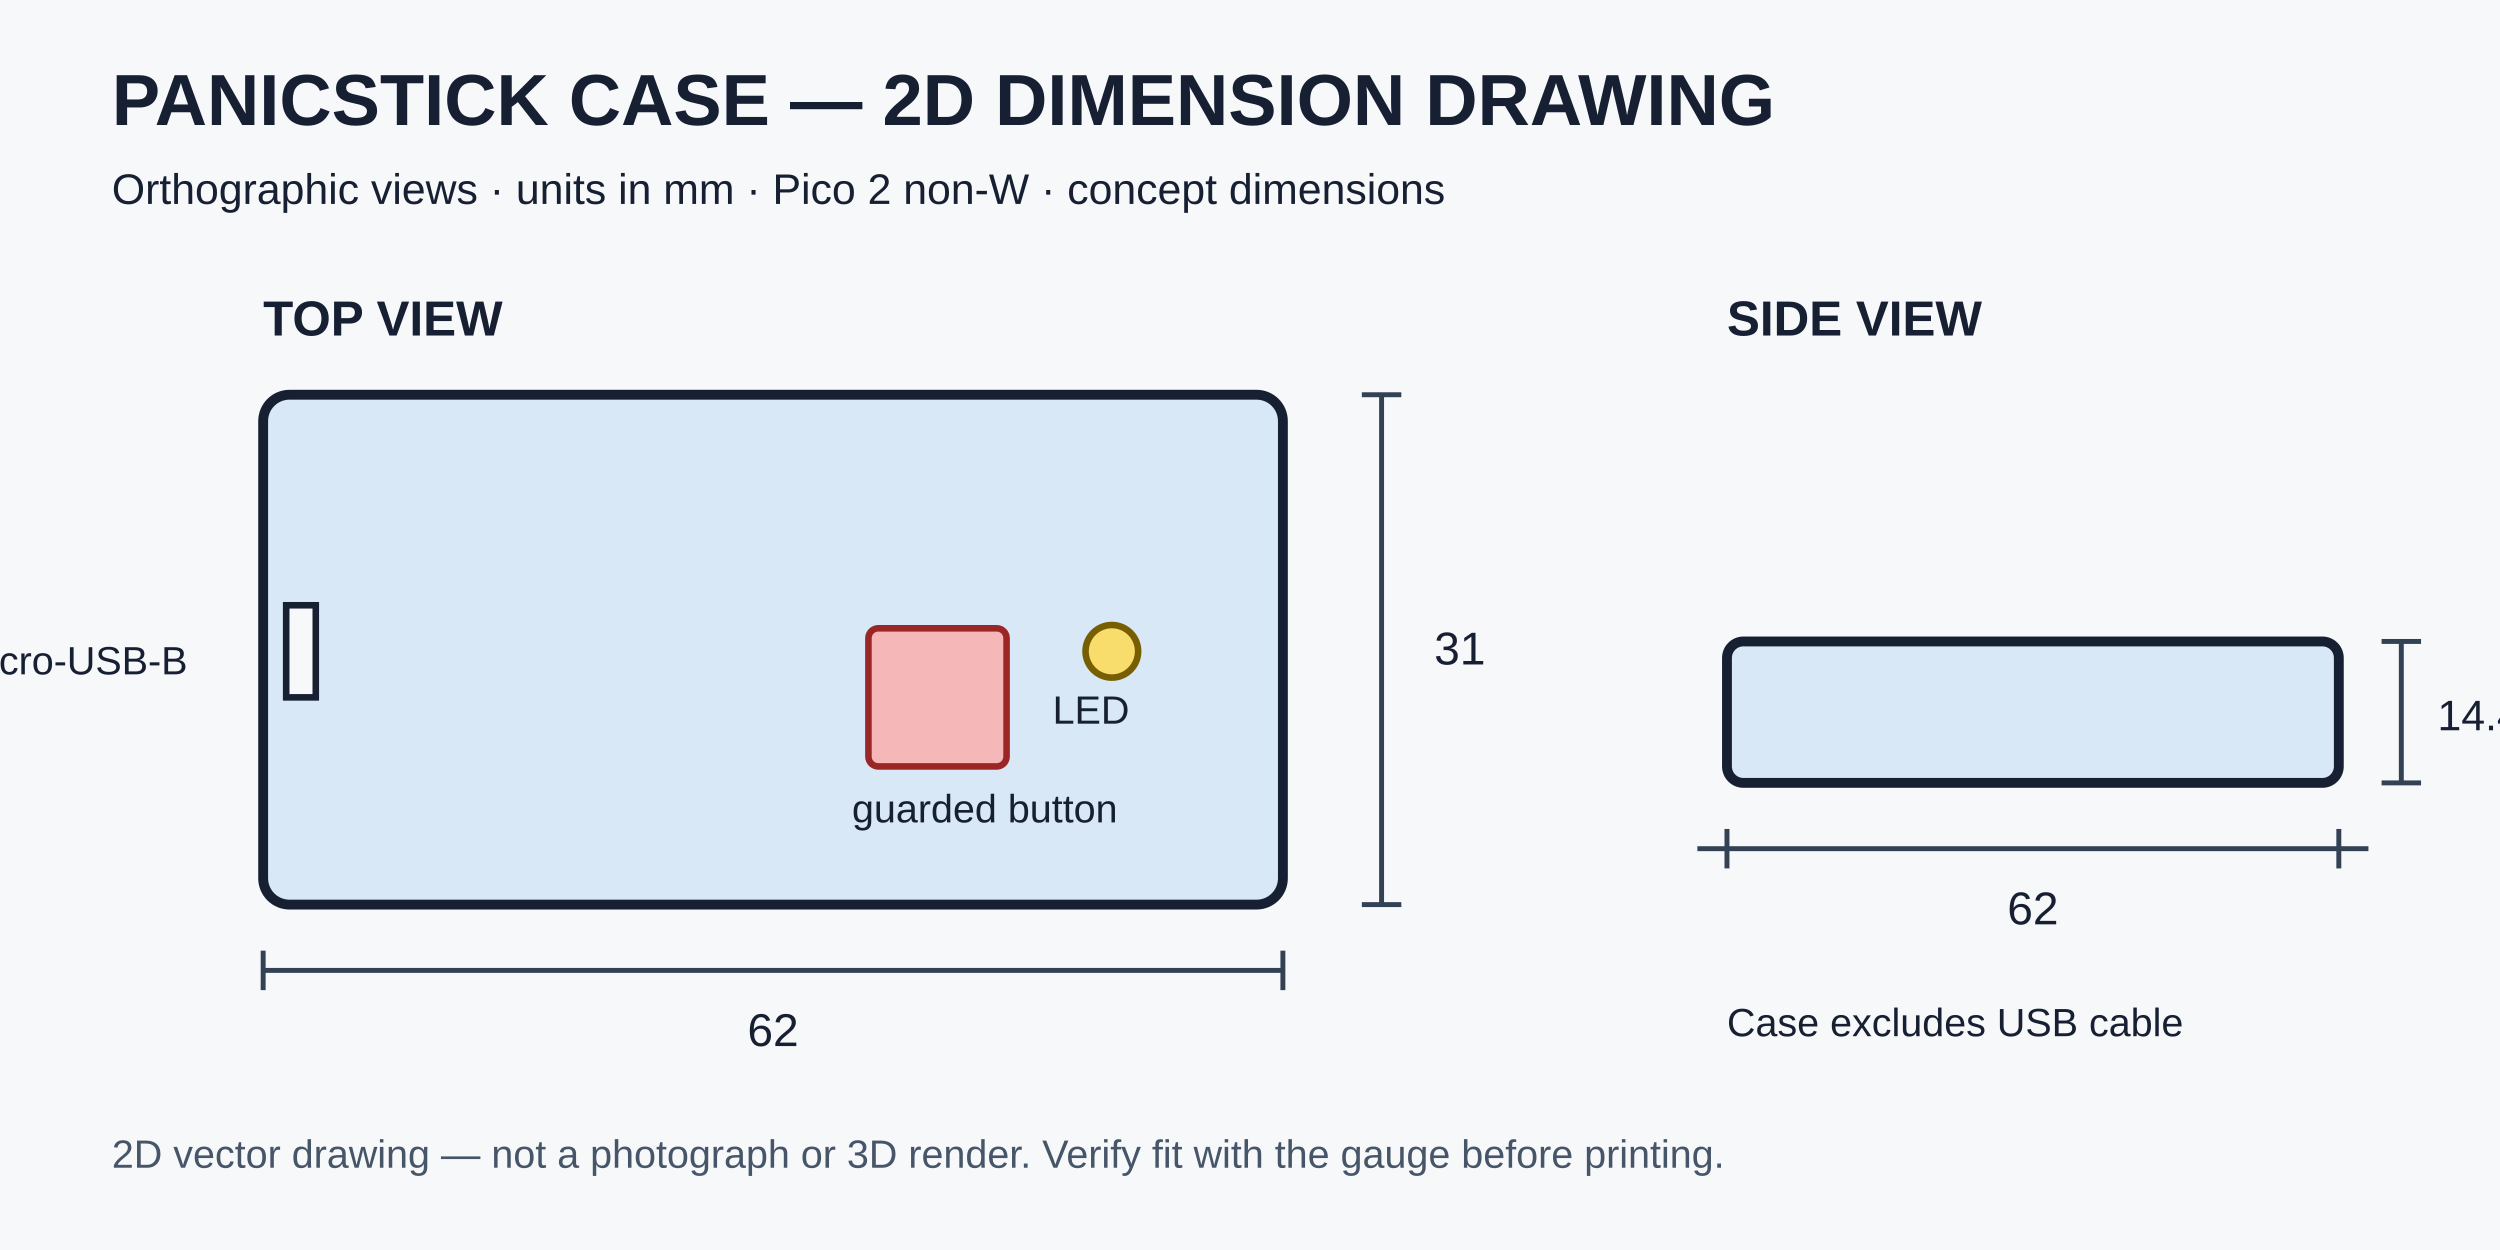
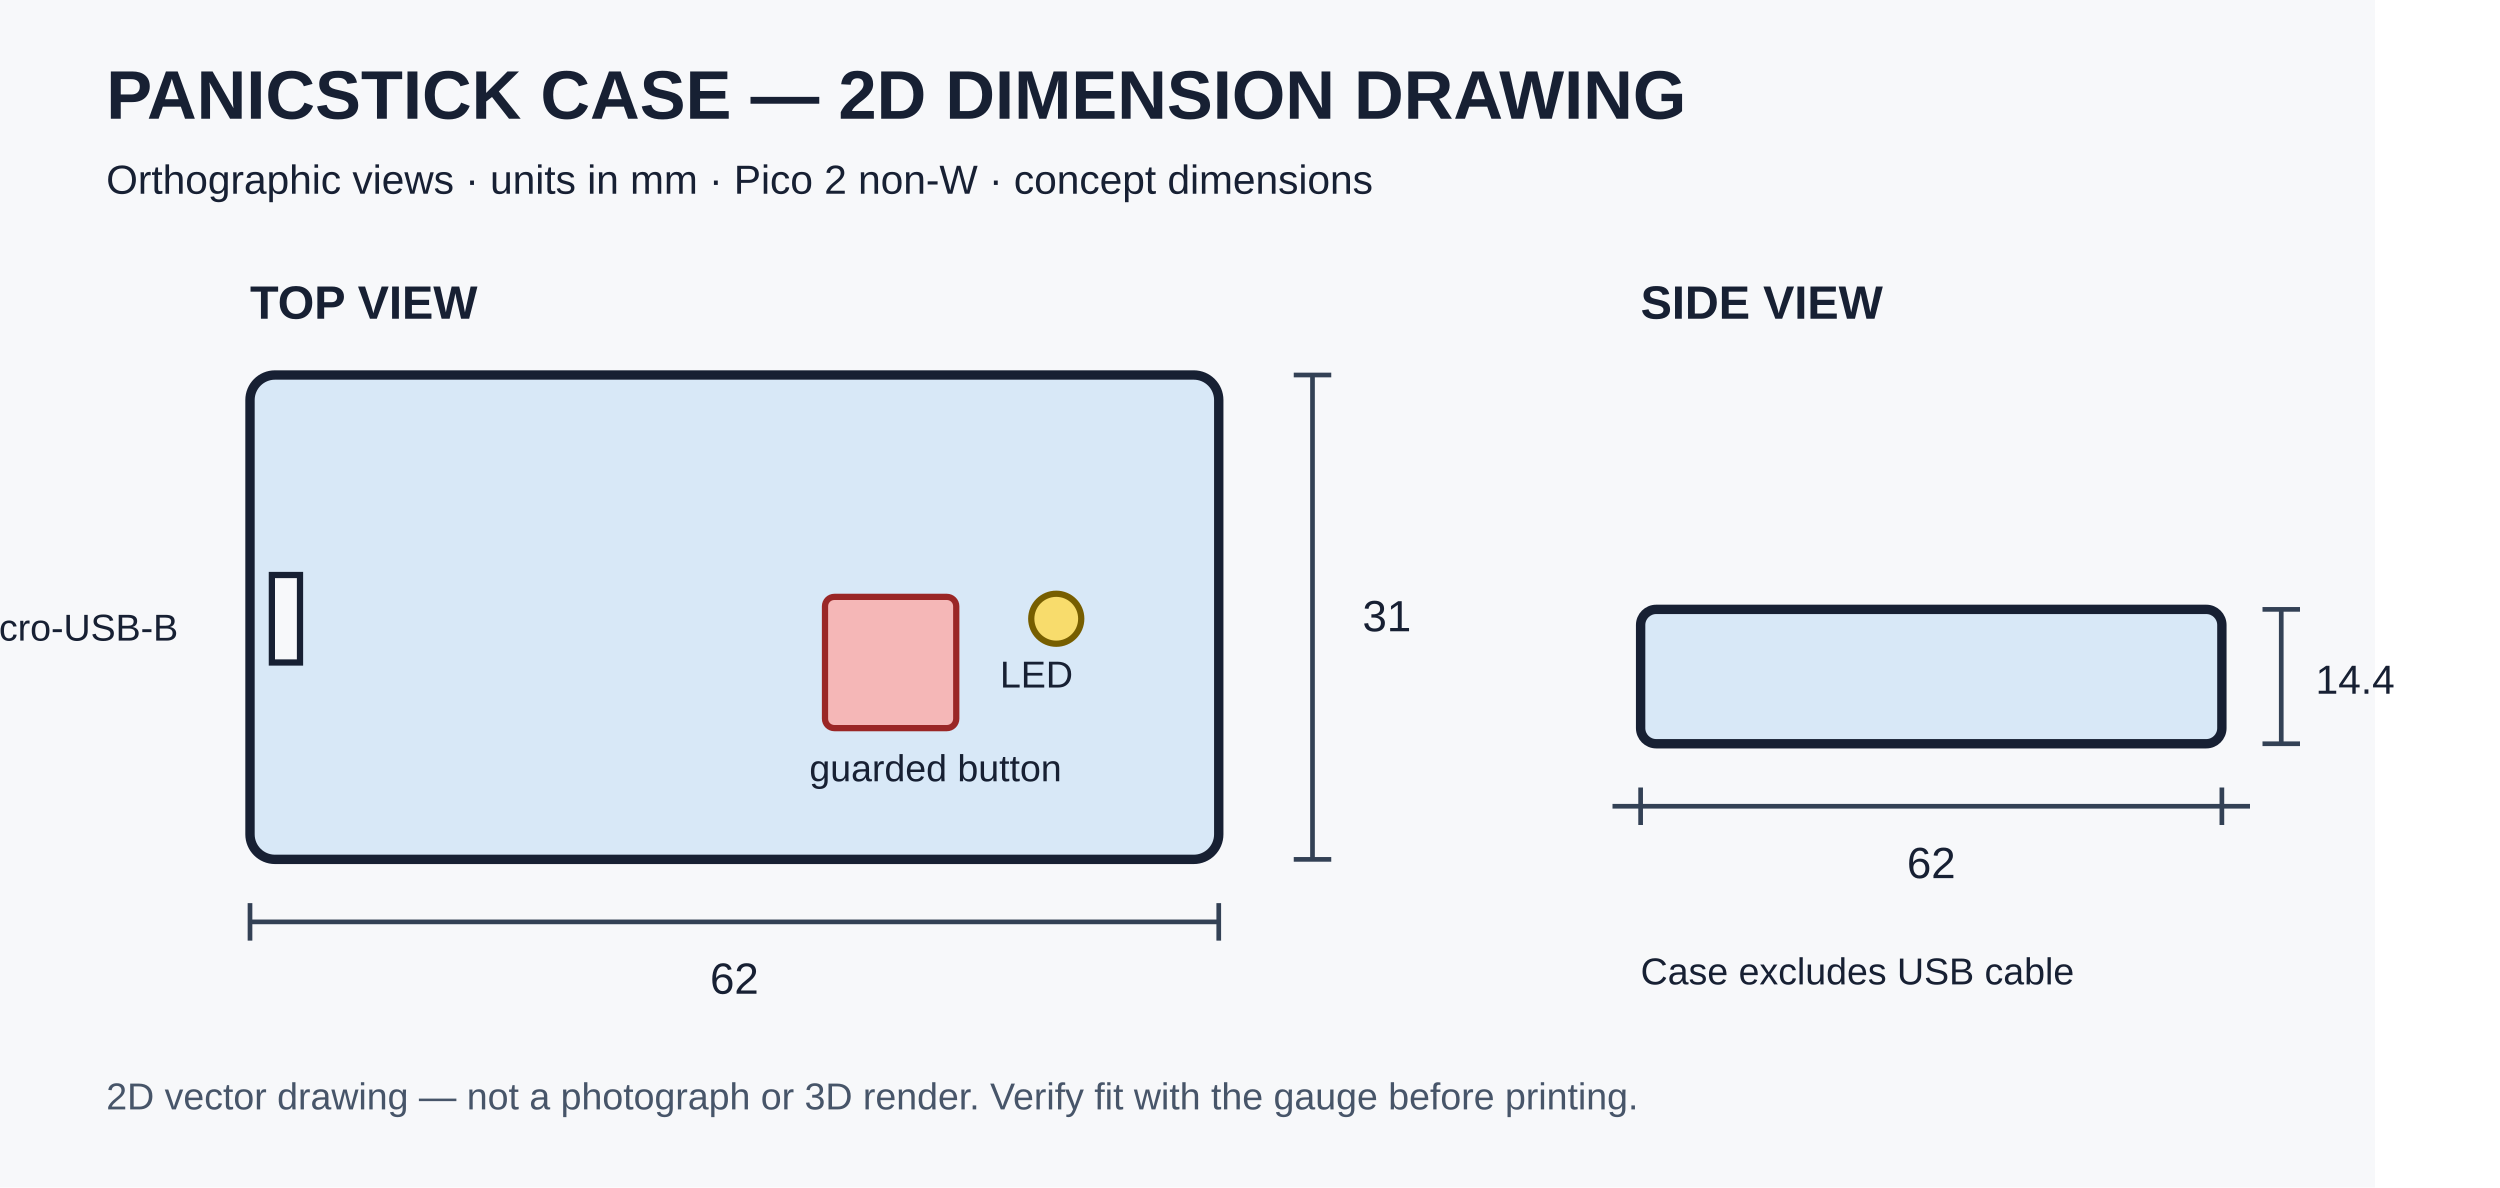
- <svg xmlns="http://www.w3.org/2000/svg" width="760" height="380" viewBox="0 0 760 380" role="img" aria-labelledby="title desc">
+ <svg xmlns="http://www.w3.org/2000/svg" width="800" height="380" viewBox="0 0 800 380" role="img" aria-labelledby="title desc">
  <rect width="760" height="380" fill="#f7f8fa" />
  <g font-family="Arial,sans-serif" fill="#172033">
    <text x="34" y="38" font-size="22" font-weight="700">PANICSTICK CASE — 2D DIMENSION DRAWING</text>
    <text x="34" y="62" font-size="13">Orthographic views · units in mm · Pico 2 non-W · concept dimensions</text>
    <text x="80" y="102" font-size="15" font-weight="700">TOP VIEW</text>
    <rect x="80" y="120" width="310" height="155" rx="8" fill="#d8e8f7" stroke="#172033" stroke-width="3" />
    <rect x="87" y="184" width="9" height="28" fill="#f7f8fa" stroke="#172033" stroke-width="2" />
    <rect x="264" y="191" width="42" height="42" rx="3" fill="#f5b7b7" stroke="#9a2626" stroke-width="2" />
    <circle cx="338" cy="198" r="8" fill="#f8dc6c" stroke="#775e00" stroke-width="2" />
    <text x="259" y="250" font-size="12">guarded button</text>
    <text x="320" y="220" font-size="12">LED</text>
    <text x="57" y="205" font-size="12" text-anchor="end">Micro-USB-B</text>
    <line x1="80" y1="295" x2="390" y2="295" stroke="#334155" stroke-width="1.5" />
    <path d="M80 289v12M390 289v12" stroke="#334155" stroke-width="1.5" />
    <text x="235" y="318" font-size="14" text-anchor="middle">62</text>
    <line x1="420" y1="120" x2="420" y2="275" stroke="#334155" stroke-width="1.5" />
    <path d="M414 120h12M414 275h12" stroke="#334155" stroke-width="1.5" />
    <text x="436" y="202" font-size="14">31</text>
    <text x="525" y="102" font-size="15" font-weight="700">SIDE VIEW</text>
    <rect x="525" y="195" width="186" height="43" rx="5" fill="#d8e8f7" stroke="#172033" stroke-width="3" />
    <line x1="516" y1="258" x2="720" y2="258" stroke="#334155" stroke-width="1.5" />
    <path d="M525 252v12M711 252v12" stroke="#334155" stroke-width="1.5" />
    <text x="618" y="281" font-size="14" text-anchor="middle">62</text>
    <line x1="730" y1="195" x2="730" y2="238" stroke="#334155" stroke-width="1.5" />
    <path d="M724 195h12M724 238h12" stroke="#334155" stroke-width="1.5" />
    <text x="741" y="222" font-size="13">14.4</text>
    <text x="525" y="315" font-size="12">Case excludes USB cable</text>
    <text x="34" y="355" font-size="12" fill="#475569">2D vector drawing — not a photograph or 3D render. Verify fit with the gauge before printing.</text>
  </g>
</svg>
